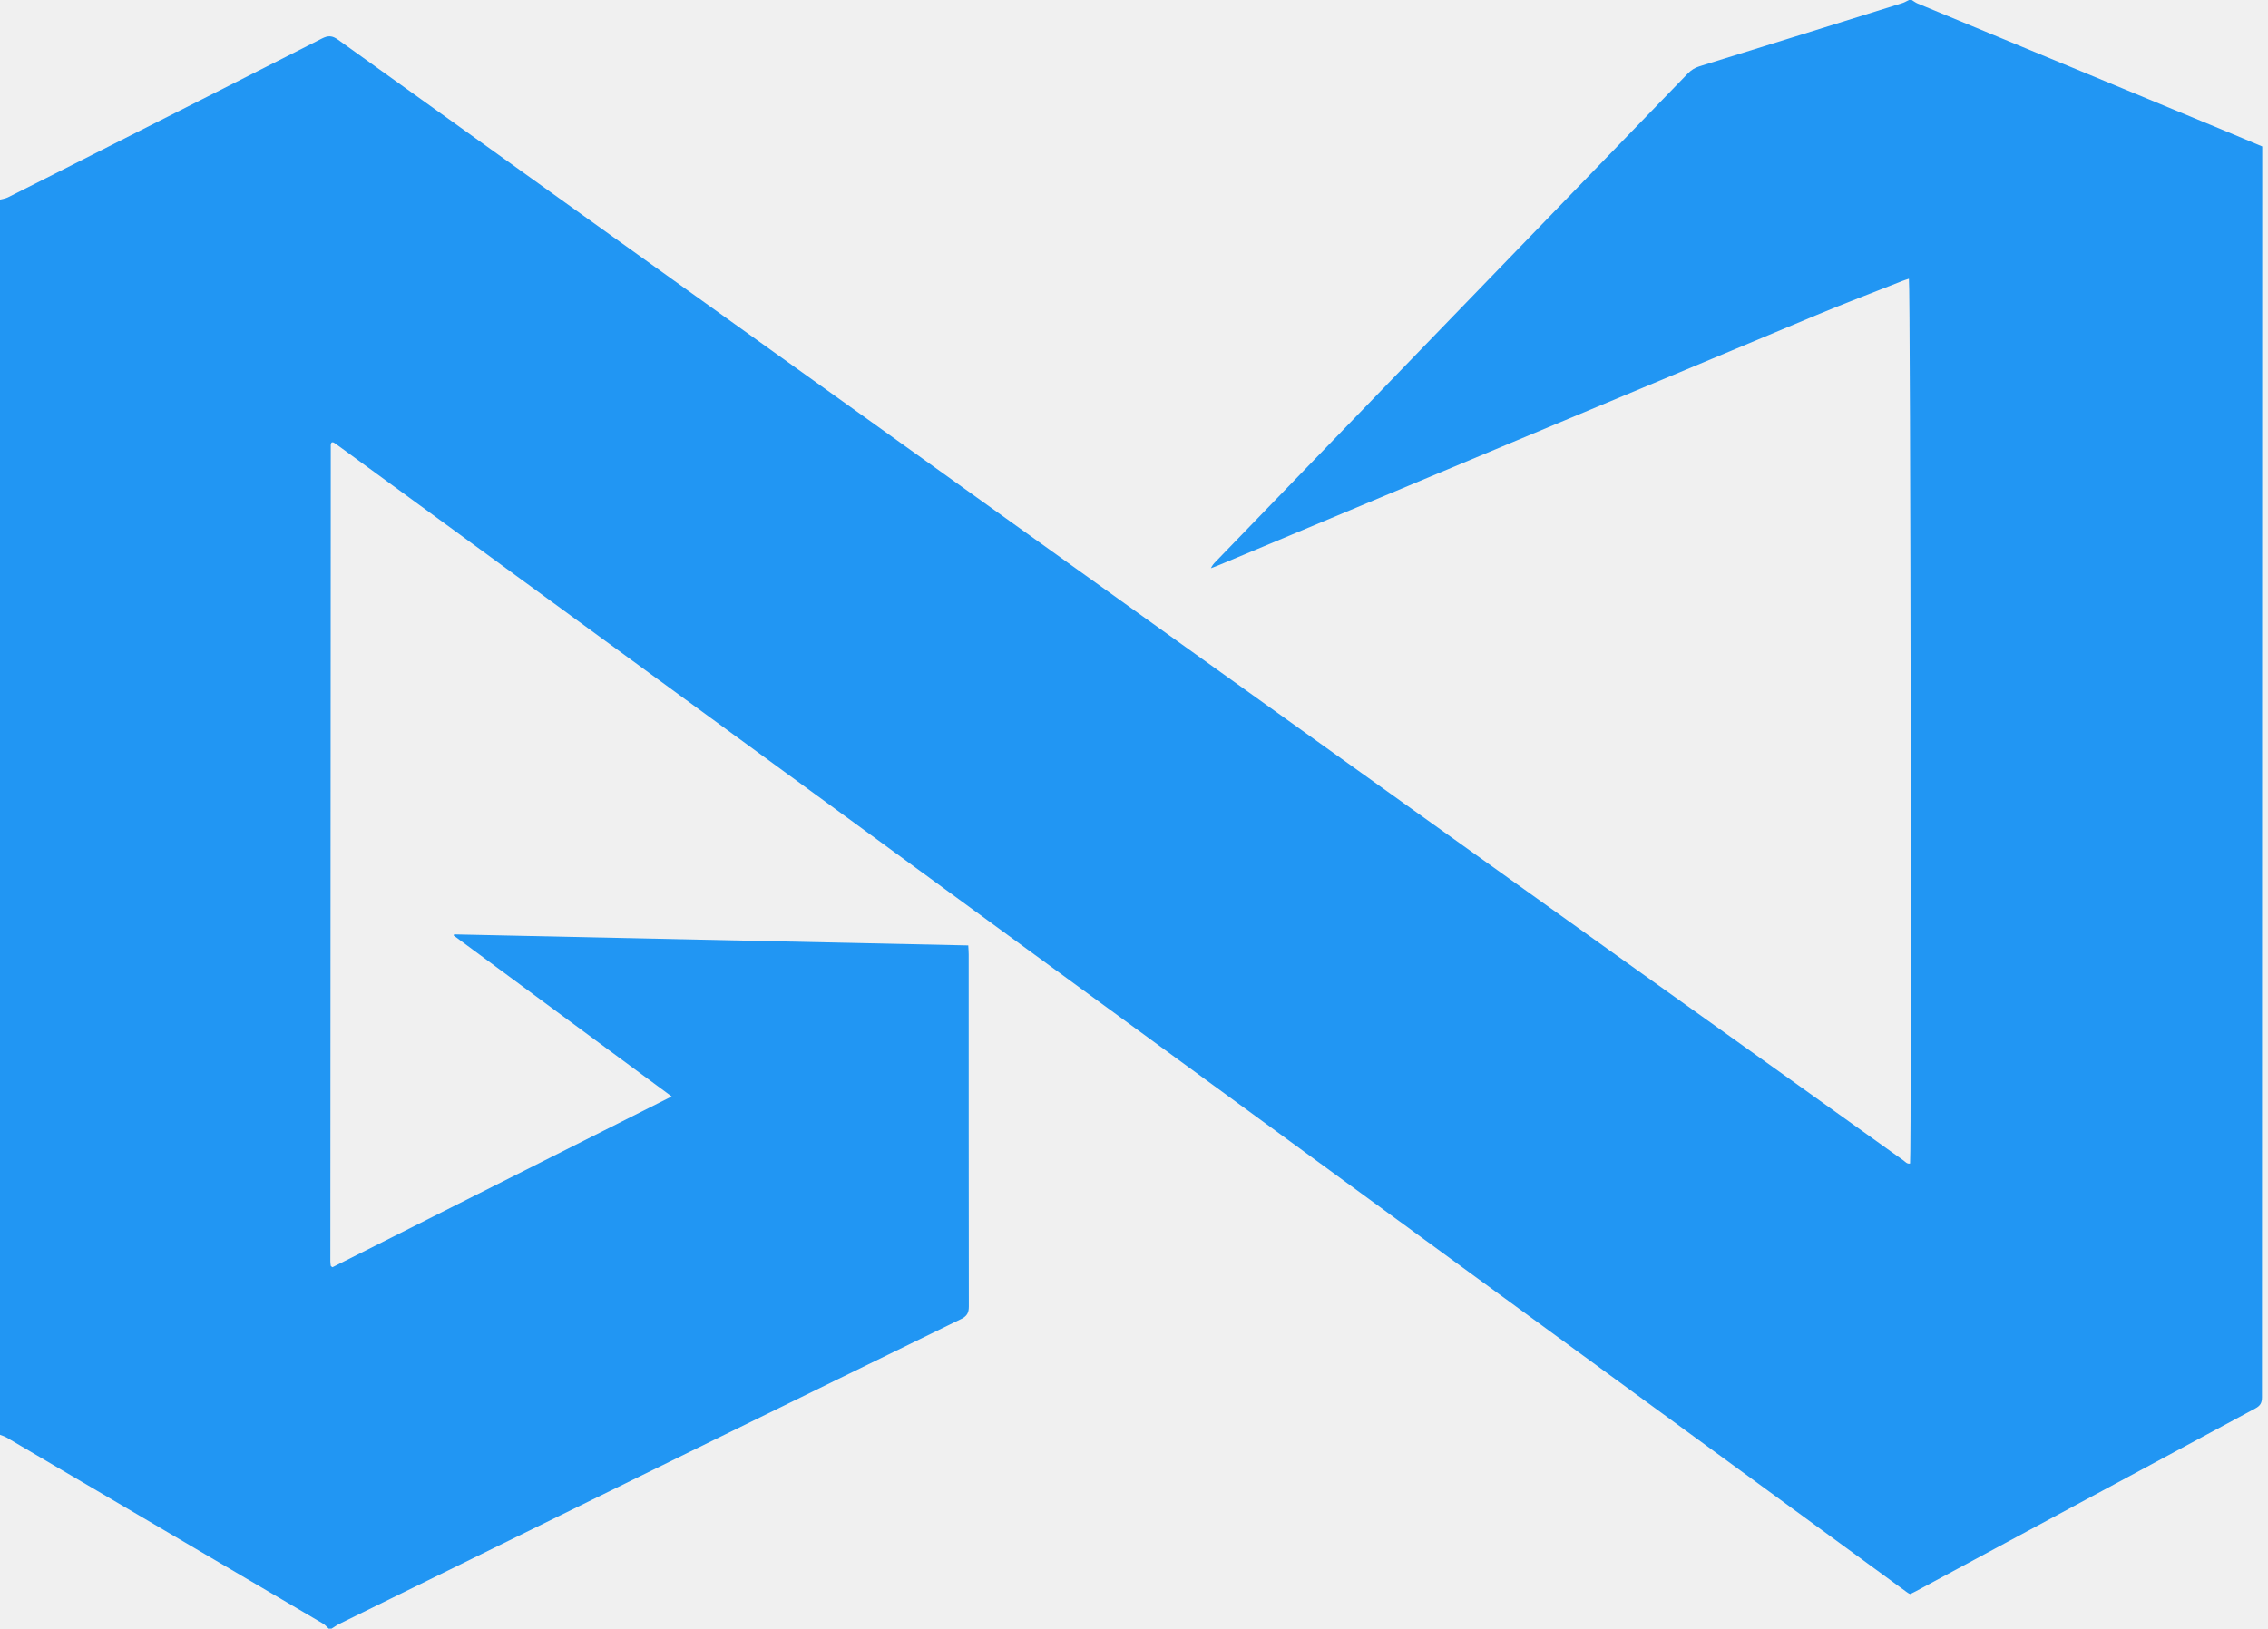
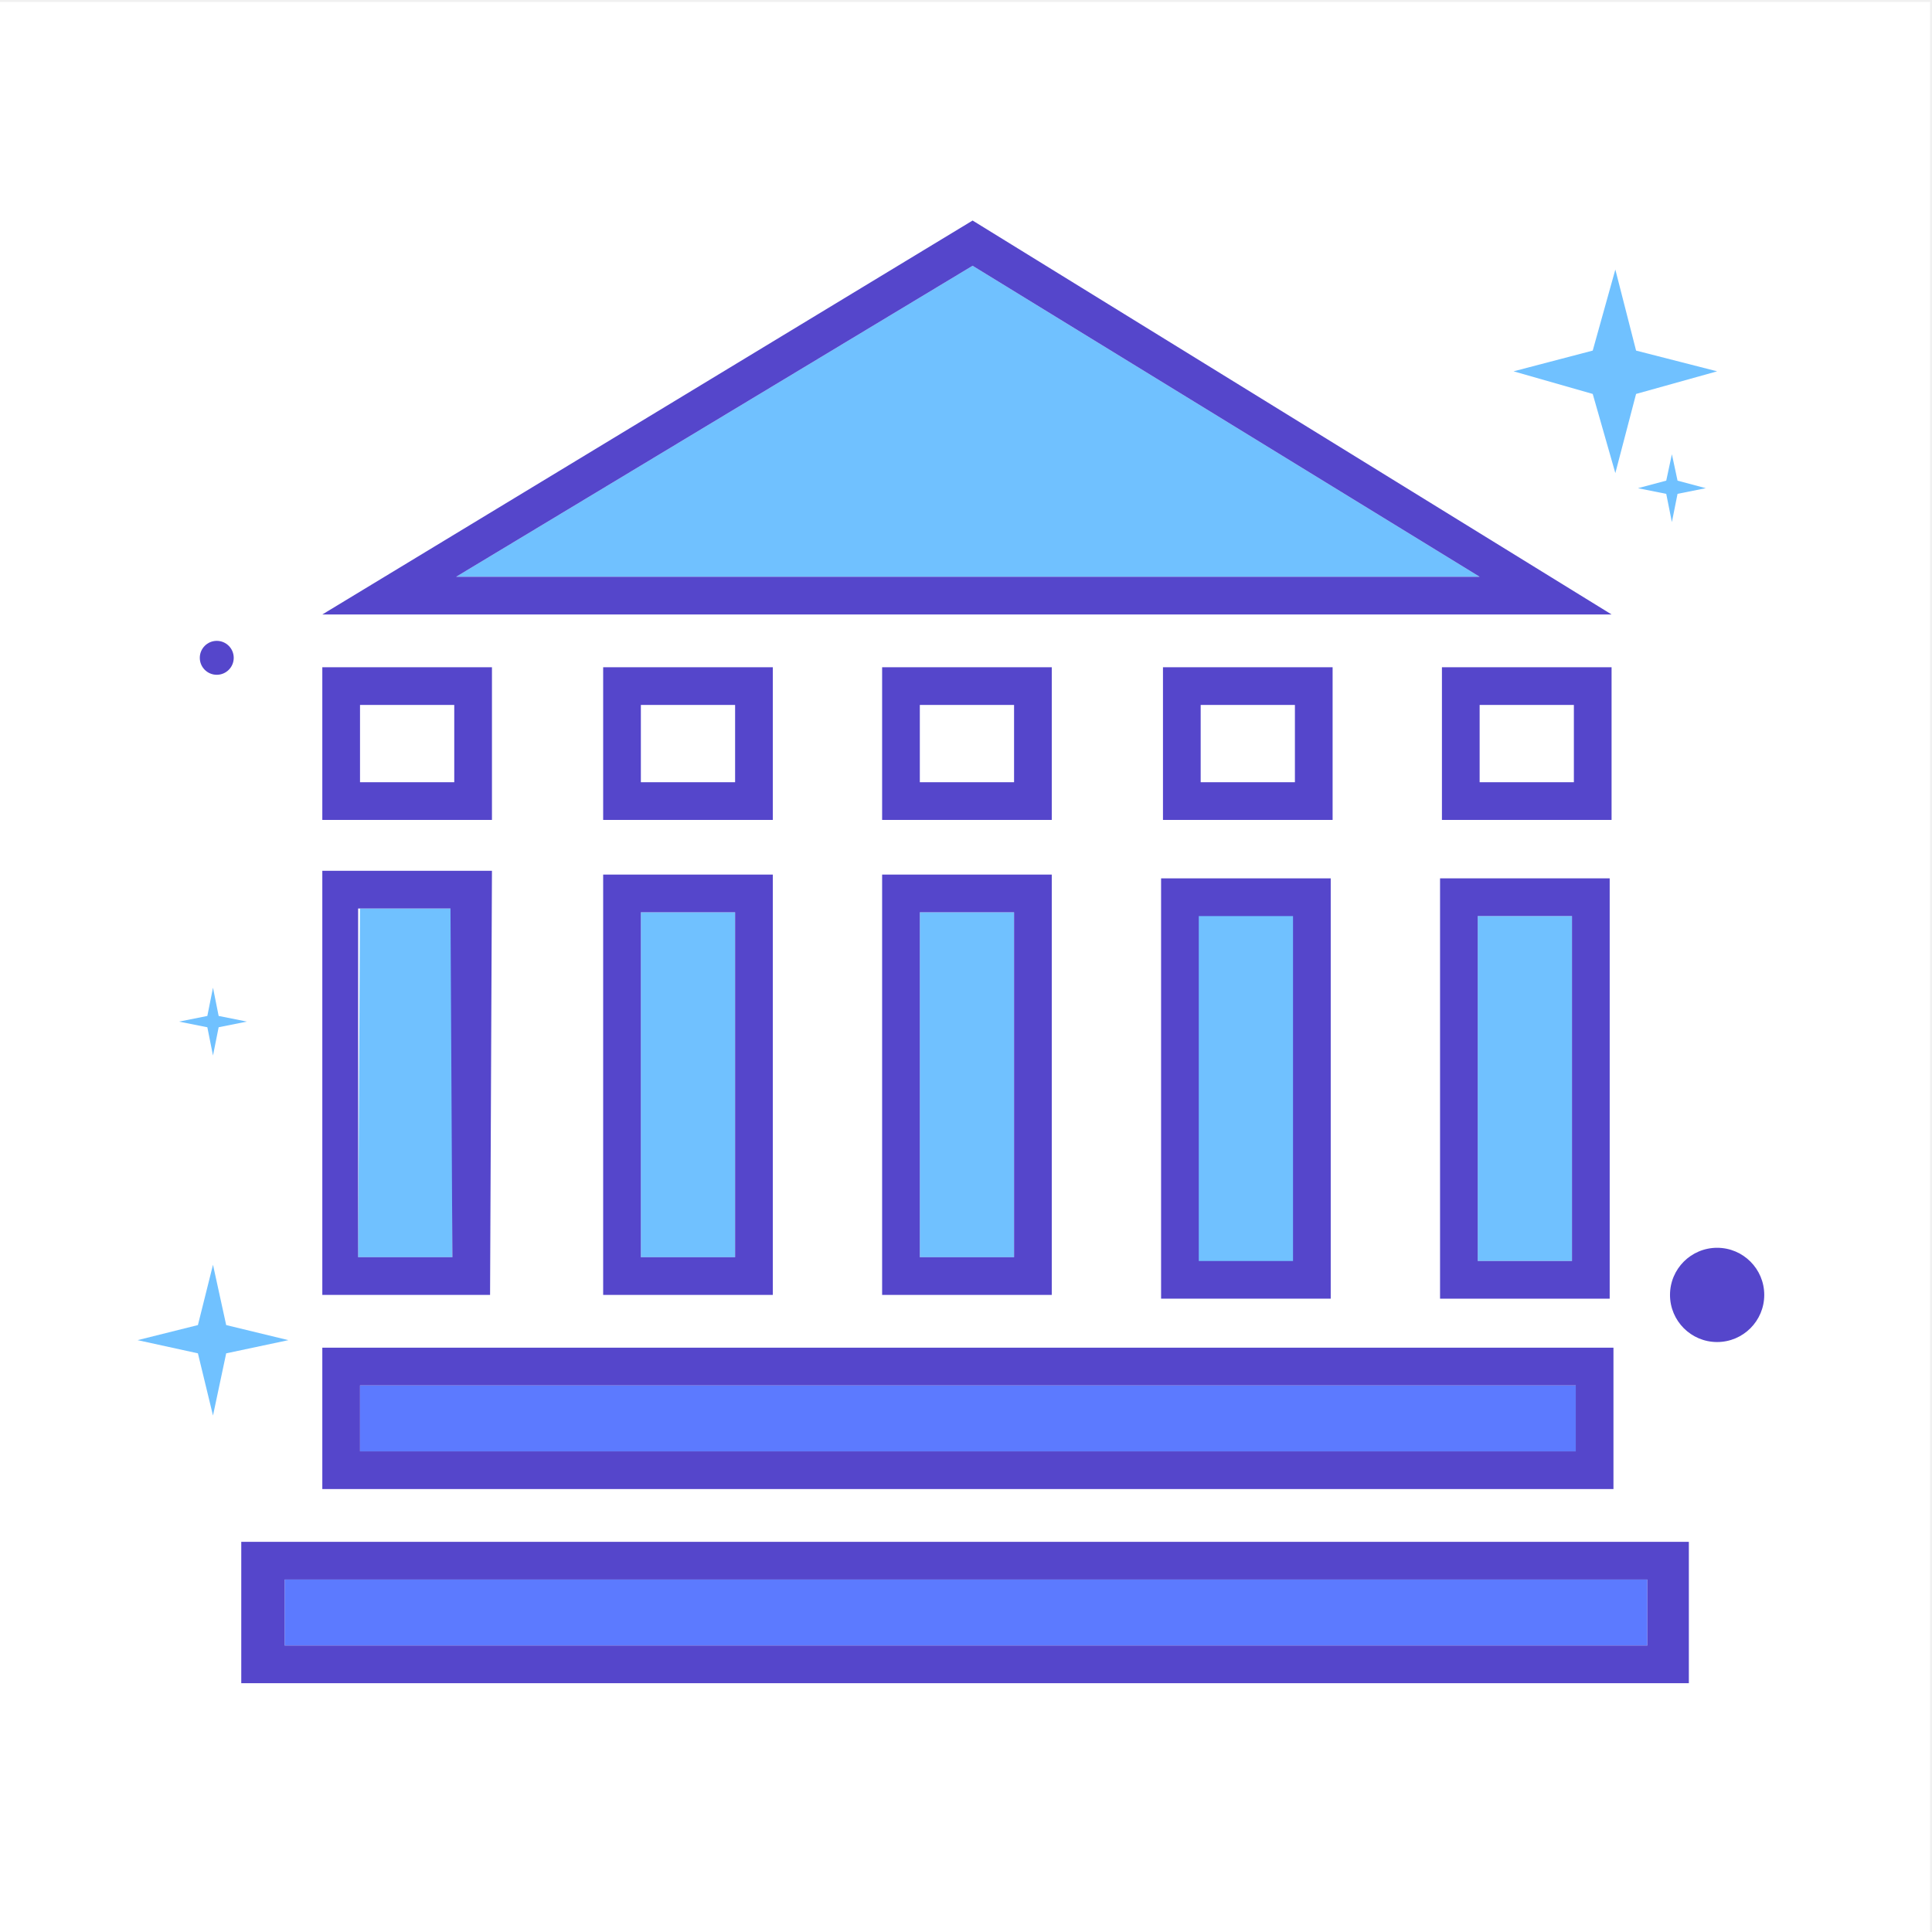
- <svg xmlns="http://www.w3.org/2000/svg" width="316" height="227" viewBox="0 0 316 227" fill="none">
-   <path d="M265.967 0C266.101 0 266.234 0 266.367 0C266.638 0.163 266.889 0.367 267.18 0.488C281.504 6.428 295.832 12.364 310.156 18.3C311.811 18.989 313.462 19.685 315.196 20.411C315.196 20.799 315.196 21.158 315.196 21.521C315.18 79.259 315.159 136.997 315.159 194.735C315.159 195.515 314.909 195.911 314.233 196.274C298.454 204.759 282.684 213.265 266.914 221.766C266.655 221.908 266.388 222.033 266.167 222.142C266.067 222.108 266.034 222.096 266.005 222.083C265.976 222.071 265.946 222.054 265.917 222.037C265.888 222.021 265.863 222 265.834 221.983C265.78 221.946 265.721 221.908 265.667 221.871C192.864 168.646 120.056 115.422 47.249 62.197C47.14 62.118 47.032 62.043 46.924 61.964C46.869 61.926 46.819 61.885 46.765 61.843C46.74 61.822 46.711 61.805 46.682 61.788C46.623 61.755 46.569 61.718 46.511 61.688C46.482 61.672 46.453 61.655 46.419 61.647C46.39 61.638 46.352 61.638 46.323 61.638C46.294 61.638 46.261 61.651 46.232 61.655C46.207 61.676 46.169 61.697 46.161 61.726C46.132 61.818 46.086 61.914 46.086 62.01C46.065 99.933 46.044 137.86 46.027 175.784C46.027 175.984 46.061 176.18 46.081 176.38C46.086 176.409 46.107 176.443 46.127 176.464C46.148 176.489 46.182 176.501 46.323 176.601C61.981 168.717 77.693 160.8 93.585 152.799C83.371 145.256 73.287 137.81 63.203 130.368C63.224 130.318 63.248 130.268 63.269 130.214C87.127 130.727 110.981 131.24 134.91 131.753C134.93 132.241 134.968 132.633 134.968 133.03C134.972 149.374 134.964 165.718 134.989 182.062C134.989 182.946 134.739 183.413 133.922 183.814C122.428 189.408 110.948 195.035 99.471 200.667C82.075 209.202 64.687 217.749 47.295 226.292C46.911 226.48 46.561 226.739 46.194 226.964C46.061 226.964 45.927 226.964 45.794 226.964C45.535 226.73 45.31 226.443 45.019 226.271C30.315 217.611 15.608 208.964 0.9 200.32C0.621 200.158 0.3 200.07 0 199.945C0 142.57 0 85.195 0 27.82C0.371 27.716 0.767 27.67 1.105 27.503C4.59 25.759 8.062 23.999 11.539 22.238C22.653 16.619 33.775 11.013 44.873 5.36C45.736 4.922 46.303 4.96 47.09 5.527C70.156 22.088 93.247 38.62 116.329 55.16C139.604 71.834 162.865 88.52 186.148 105.185C207.584 120.528 229.04 135.85 250.484 151.184C255.391 154.692 260.294 158.209 265.204 161.713C265.475 161.909 265.713 162.243 266.13 162.143C266.342 159.999 266.192 39.634 265.967 38.845C265.655 38.95 265.342 39.041 265.038 39.162C261.048 40.739 257.029 42.262 253.073 43.914C225.247 55.544 197.433 67.199 169.615 78.846C169.319 78.971 169.014 79.075 168.714 79.188C168.885 78.812 169.118 78.537 169.369 78.283C173.329 74.182 177.293 70.086 181.258 65.989C199.221 47.418 217.184 28.846 235.139 10.266C235.614 9.774 236.136 9.44 236.798 9.236C246.236 6.312 255.666 3.366 265.096 0.417C265.4 0.317 265.68 0.138 265.967 0Z" fill="#2196f3" />
+ <svg xmlns="http://www.w3.org/2000/svg" viewBox="0 0 1024 1024" class="icon" version="1.1" fill="#000000">
+   <g id="SVGRepo_bgCarrier" stroke-width="0" />
+   <g id="SVGRepo_tracerCarrier" stroke-linecap="round" stroke-linejoin="round" />
+   <g id="SVGRepo_iconCarrier">
+     <path d="M0.001 0.999h1023.001v1023.001H0.001z" fill="#FFFFFF" />
+     <path d="M844.177 208.796l-41.959-11.988 41.959-10.989 11.988-42.958 10.989 42.958 42.958 10.989-42.958 11.988-10.989 41.959-11.988-41.959zM104.899 717.3l-31.969-6.993 31.969-7.992 7.992-31.969 6.993 31.969 32.968 7.992-32.968 6.993-6.993 32.968-7.992-32.968zM883.139 261.744l-14.985-2.997 14.985-3.996 2.997-13.986 2.997 13.986 14.985 3.996-14.985 2.997-2.997 14.985-2.997-14.985zM109.894 544.468l-14.985-2.997 14.985-2.997 2.997-14.985 2.997 14.985 14.985 2.997-14.985 2.997-2.997 14.985-2.997-14.985z" fill="#70c1ff" />
+     <path d="M114.889 348.66m-8.991 0a8.991 8.991 0 1 0 17.982 0 8.991 8.991 0 1 0-17.982 0Z" fill="#5546CB" />
+     <path d="M910.112 711.305a24.976 24.976 0 1 1 24.976-24.976 24.976 24.976 0 0 1-24.976 24.976z m0-35.965a9.99 9.99 0 1 1 0 0.999z" fill="#5546CB" />
+     <path d="M626.389 469.541h69.932v204.65h-69.932z" fill="#70c1ff" />
+     <path d="M190.815 734.283h644.371v34.966H190.815z" fill="#5c7aff" />
+     <path d="M855.166 714.302H170.834v74.927h684.332z m-19.98 54.946H190.815v-34.966h644.371z" fill="#5546CB" />
+     <path d="M150.854 837.182h722.295v34.966H150.854z" fill="#5c7aff" />
+     <path d="M127.876 817.202v74.927h767.251v-74.927z m745.272 54.946H150.854v-34.966h722.295z" fill="#5546CB" />
+     <path d="M487.525 483.528h49.951v182.821h-49.951z" fill="#70c1ff" />
+     <path d="M467.544 686.33h89.912V463.547h-89.912z m19.98-202.802h49.951v182.821h-49.951z" fill="#5546CB" />
+     <path d="M339.669 483.528h49.951v182.821h-49.951z" fill="#70c1ff" />
+     <path d="M319.689 686.33h89.912V463.547h-89.912z m19.98-202.802h49.951v182.821h-49.951z" fill="#5546CB" />
+     <path d="M190.815 373.635h49.951v40.96h-49.951z" fill="#ffffff" />
+     <path d="M260.746 353.655h-89.912v80.921h89.912z m-19.98 60.94h-49.951v-40.96h49.951z" fill="#5546CB" />
+     <path d="M784.235 373.635h49.951v40.96h-49.951z" fill="#ffffff" />
+     <path d="M854.167 353.655h-89.912v80.921h89.912z m-19.98 60.94h-49.951v-40.96h49.951z" fill="#5546CB" />
+     <path d="M636.38 373.635h49.951v40.96h-49.951z" fill="#ffffff" />
+     <path d="M706.311 353.655h-89.912v80.921h89.912z m-19.98 60.94h-49.951v-40.96h49.951z" fill="#5546CB" />
+     <path d="M487.525 373.635h49.951v40.96h-49.951z" fill="#ffffff" />
+     <path d="M557.457 353.655h-89.912v80.921h89.912z m-19.98 60.94h-49.951v-40.96h49.951z" fill="#5546CB" />
+     <path d="M339.669 373.635h49.951v40.96h-49.951z" fill="#ffffff" />
+     <path d="M409.601 353.655h-89.912v80.921h89.912z m-19.98 60.94h-49.951v-40.96h49.951z" fill="#5546CB" />
+     <path d="M515.498 140.862L241.765 305.701h542.47L515.498 140.862z" fill="#70c1ff" />
+     <path d="M515.498 116.886L170.834 325.682h683.333z m0 23.977l268.738 164.839H241.765zM615.4 688.328h89.912V465.545h-89.912z m19.98-202.802h49.951v182.821h-49.951z" fill="#5546CB" />
+     <path d="M783.236 485.526h49.951v182.821h-49.951z" fill="#70c1ff" />
+     <path d="M763.256 688.328h89.912V465.545h-89.912z m19.98-202.802h49.951v182.821h-49.951z" fill="#5546CB" />
+     <path d="M189.816 666.349h49.951V481.53h-48.952l-0.999 184.82z" fill="#70c1ff" />
+     <path d="M260.746 461.549h-89.912v224.78h88.913z m-20.98 204.8h-49.951V481.53h48.952z" fill="#5546CB" />
+   </g>
</svg>
